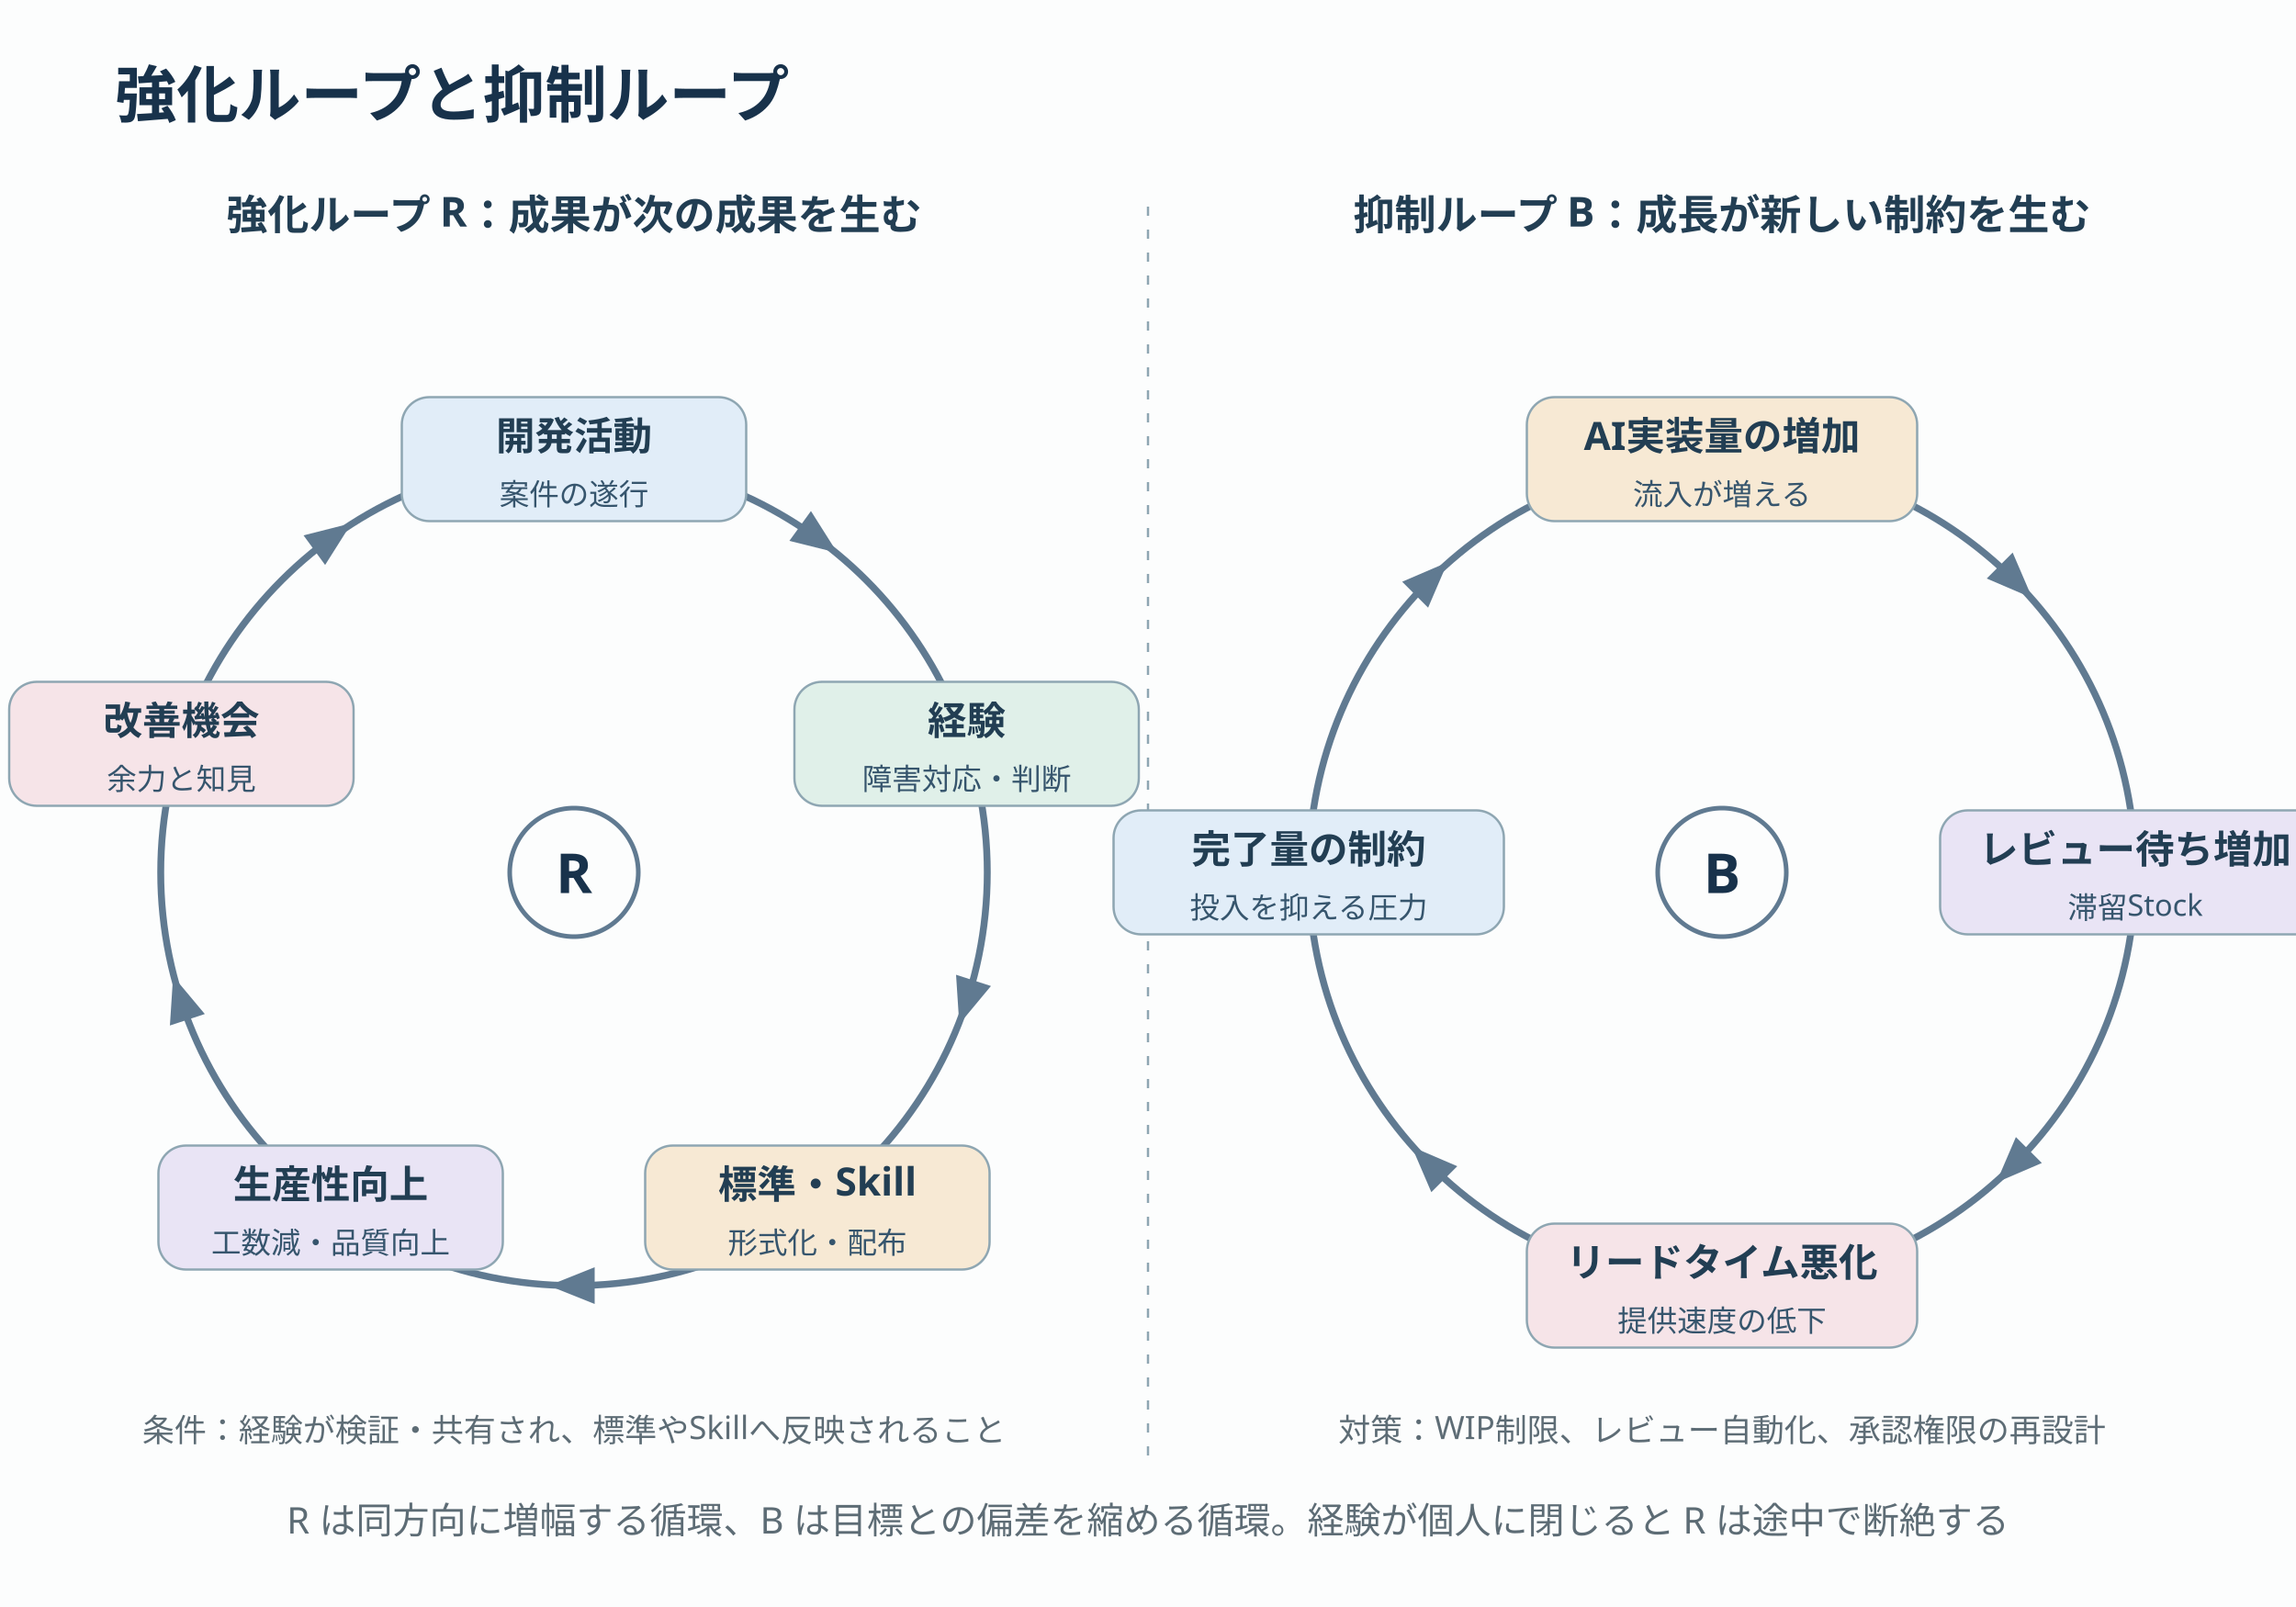
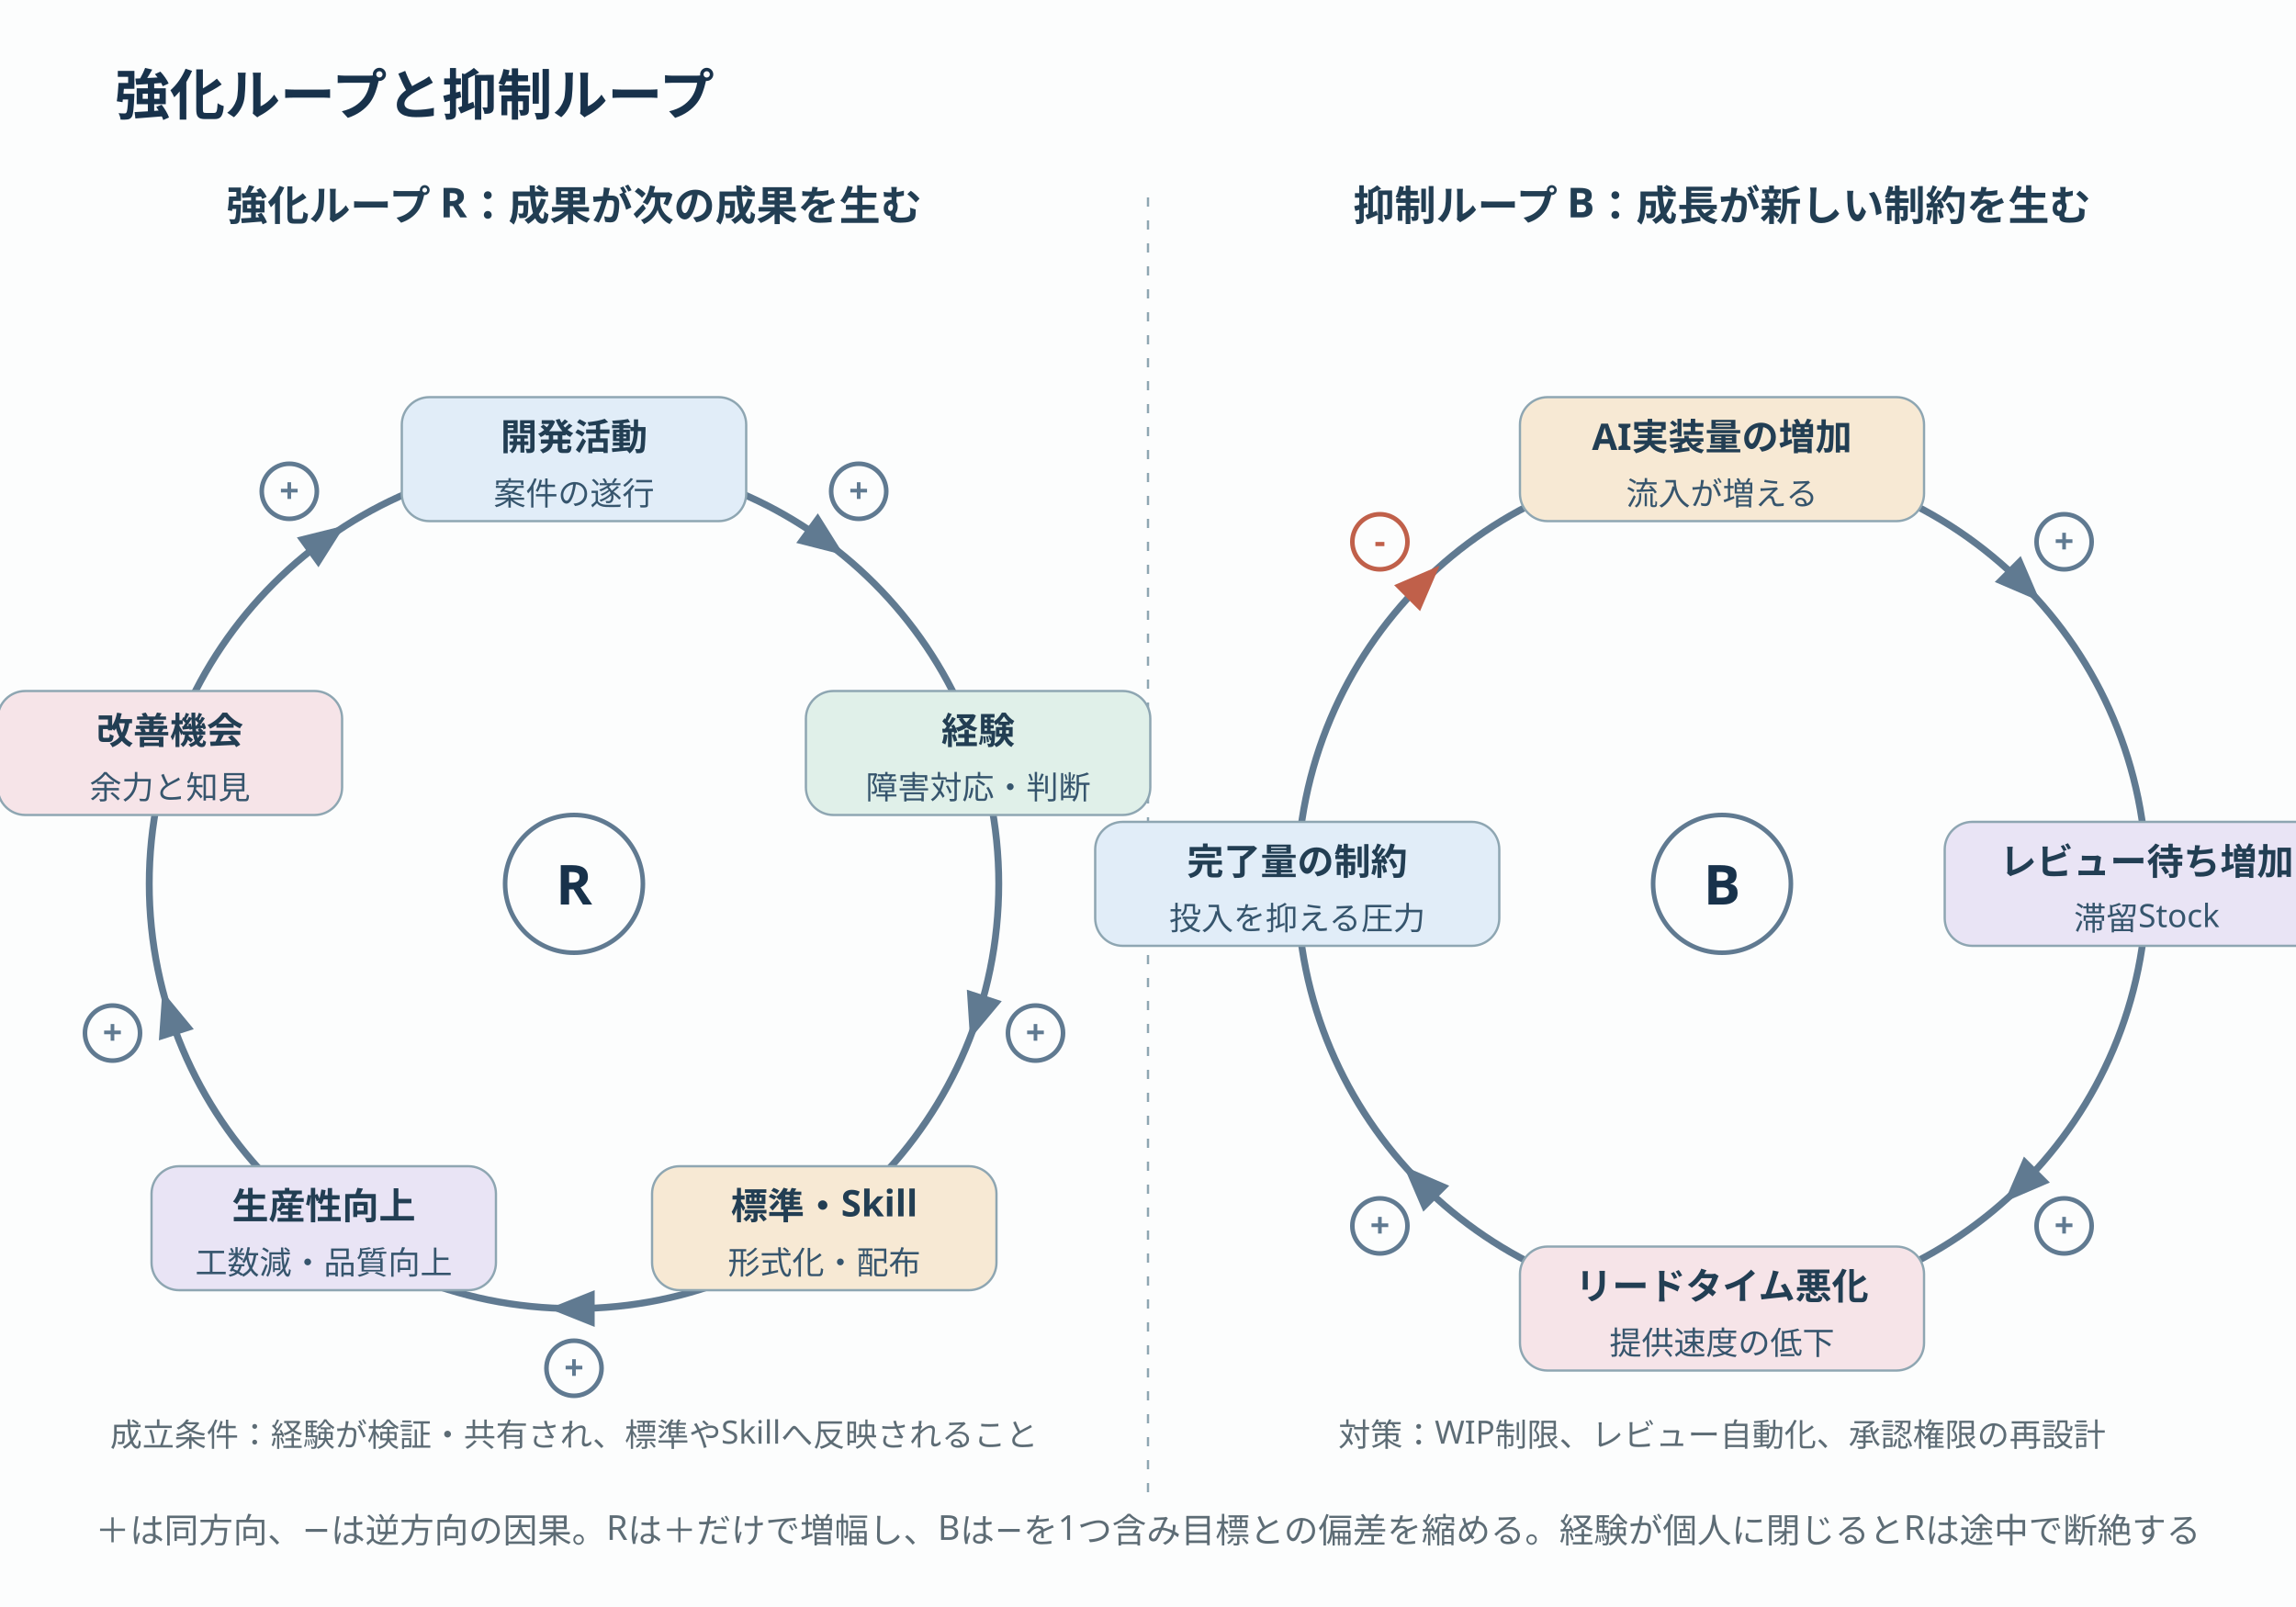
- <svg xmlns="http://www.w3.org/2000/svg" width="1000" height="700" viewBox="0 0 1000 700" role="img" aria-label="強化ループ（開発活動→経験→標準・Skill→生産性→改善機会）と抑制ループ（AI実装増→レビュー待ち→リードタイム悪化→完了量制約）">
+ <svg xmlns="http://www.w3.org/2000/svg" width="1000" height="700" viewBox="0 0 1000 700" role="img" aria-label="強化ループ（開発活動→経験→標準・Skill→生産性→改善機会）と抑制ループ（AI実装増→レビュー待ち→リードタイム悪化→完了量制約→投入抑制）">
  <rect width="100%" height="100%" fill="#fcfdfd" />
-   <text x="50" y="51" text-anchor="start" font-family="sans-serif" font-size="27" font-weight="700" fill="#18324b">強化ループと抑制ループ</text>
-   <text x="250" y="100" text-anchor="middle" font-family="sans-serif" font-size="18" font-weight="700" fill="#223e53">強化ループ R：成果が次の成果を生む</text>
-   <text x="750" y="100" text-anchor="middle" font-family="sans-serif" font-size="18" font-weight="700" fill="#223e53">抑制ループ B：成長が新しい制約を生む</text>
-   <path d="M500 90 V640" stroke="#8ea6b2" stroke-width="1" stroke-dasharray="4 6" />
-   <circle cx="250" cy="380" r="180" fill="none" stroke="#607a91" stroke-width="3" />
-   <polygon points="364.7,240.8 353.2,222.6 343.8,235.6" fill="#607a91" />
-   <polygon points="417.8,446.1 431.6,429.5 416.4,424.6" fill="#607a91" />
-   <polygon points="239.0,560.0 259.0,568.0 259.0,552.0" fill="#607a91" />
-   <polygon points="75.4,425.2 74.0,446.7 89.2,441.7" fill="#607a91" />
-   <polygon points="153.1,227.9 132.2,233.2 141.6,246.1" fill="#607a91" />
-   <rect x="175" y="173" width="150" height="54" rx="12" fill="#e1edf8" stroke="#8ea6b2" />
-   <text x="250" y="196" text-anchor="middle" font-family="sans-serif" font-size="17" font-weight="700" fill="#223e53">開発活動</text>
-   <text x="250" y="220" text-anchor="middle" font-family="sans-serif" font-size="13" fill="#36556d">案件の遂行</text>
-   <rect x="346" y="297" width="150" height="54" rx="12" fill="#e0f0e9" stroke="#8ea6b2" />
-   <text x="421" y="320" text-anchor="middle" font-family="sans-serif" font-size="17" font-weight="700" fill="#223e53">経験</text>
-   <text x="421" y="344" text-anchor="middle" font-family="sans-serif" font-size="13" fill="#36556d">障害対応・判断</text>
-   <rect x="281" y="499" width="150" height="54" rx="12" fill="#f7e9d4" stroke="#8ea6b2" />
-   <text x="356" y="522" text-anchor="middle" font-family="sans-serif" font-size="17" font-weight="700" fill="#223e53">標準・Skill</text>
-   <text x="356" y="546" text-anchor="middle" font-family="sans-serif" font-size="13" fill="#36556d">形式化・配布</text>
-   <rect x="69" y="499" width="150" height="54" rx="12" fill="#e9e4f5" stroke="#8ea6b2" />
-   <text x="144" y="522" text-anchor="middle" font-family="sans-serif" font-size="17" font-weight="700" fill="#223e53">生産性向上</text>
-   <text x="144" y="546" text-anchor="middle" font-family="sans-serif" font-size="13" fill="#36556d">工数減・品質向上</text>
-   <rect x="4" y="297" width="150" height="54" rx="12" fill="#f6e4e8" stroke="#8ea6b2" />
-   <text x="79" y="320" text-anchor="middle" font-family="sans-serif" font-size="17" font-weight="700" fill="#223e53">改善機会</text>
-   <text x="79" y="344" text-anchor="middle" font-family="sans-serif" font-size="13" fill="#36556d">余力と知見</text>
-   <circle cx="250" cy="380" r="28" fill="#fcfdfd" stroke="#607a91" stroke-width="2" />
-   <text x="250" y="389" text-anchor="middle" font-family="sans-serif" font-size="24" font-weight="700" fill="#18324b">R</text>
-   <circle cx="750" cy="380" r="180" fill="none" stroke="#607a91" stroke-width="3" />
-   <polygon points="885.1,260.5 876.6,240.7 865.3,252.0" fill="#607a91" />
-   <polygon points="869.5,515.1 889.3,506.6 878.0,495.3" fill="#607a91" />
-   <polygon points="614.9,499.5 623.4,519.3 634.7,508.0" fill="#607a91" />
-   <polygon points="630.5,244.9 610.7,253.4 622.0,264.7" fill="#607a91" />
-   <rect x="665" y="173" width="170" height="54" rx="12" fill="#f7e9d4" stroke="#8ea6b2" />
-   <text x="750" y="196" text-anchor="middle" font-family="sans-serif" font-size="17" font-weight="700" fill="#223e53">AI実装量の増加</text>
-   <text x="750" y="220" text-anchor="middle" font-family="sans-serif" font-size="13" fill="#36556d">流入が増える</text>
-   <rect x="845" y="353" width="170" height="54" rx="12" fill="#e9e4f5" stroke="#8ea6b2" />
-   <text x="930" y="376" text-anchor="middle" font-family="sans-serif" font-size="17" font-weight="700" fill="#223e53">レビュー待ち増加</text>
-   <text x="930" y="400" text-anchor="middle" font-family="sans-serif" font-size="13" fill="#36556d">滞留Stock</text>
-   <rect x="665" y="533" width="170" height="54" rx="12" fill="#f6e4e8" stroke="#8ea6b2" />
-   <text x="750" y="556" text-anchor="middle" font-family="sans-serif" font-size="17" font-weight="700" fill="#223e53">リードタイム悪化</text>
-   <text x="750" y="580" text-anchor="middle" font-family="sans-serif" font-size="13" fill="#36556d">提供速度の低下</text>
-   <rect x="485" y="353" width="170" height="54" rx="12" fill="#e1edf8" stroke="#8ea6b2" />
-   <text x="570" y="376" text-anchor="middle" font-family="sans-serif" font-size="17" font-weight="700" fill="#223e53">完了量の制約</text>
-   <text x="570" y="400" text-anchor="middle" font-family="sans-serif" font-size="13" fill="#36556d">投入を抑える圧力</text>
-   <circle cx="750" cy="380" r="28" fill="#fcfdfd" stroke="#607a91" stroke-width="2" />
-   <text x="750" y="389" text-anchor="middle" font-family="sans-serif" font-size="24" font-weight="700" fill="#18324b">B</text>
-   <text x="250" y="628" text-anchor="middle" font-family="sans-serif" font-size="14" fill="#5d6c75">条件：経験が検証・共有され、標準やSkillへ反映されること</text>
-   <text x="750" y="628" text-anchor="middle" font-family="sans-serif" font-size="14" fill="#5d6c75">対策：WIP制限、レビュー自動化、承認権限の再設計</text>
-   <text x="500" y="668" text-anchor="middle" font-family="sans-serif" font-size="16" fill="#5d6c75">R は同方向に増幅する循環、B は目標との偏差を縮める循環。経験が個人に閉じると R は途中で断絶する</text>
+   <text x="50" y="50" text-anchor="start" font-family="sans-serif" font-size="24" font-weight="700" fill="#18324b">強化ループと抑制ループ</text>
+   <text x="250" y="96" text-anchor="middle" font-family="sans-serif" font-size="18" font-weight="700" fill="#223e53">強化ループ R：成果が次の成果を生む</text>
+   <text x="750" y="96" text-anchor="middle" font-family="sans-serif" font-size="18" font-weight="700" fill="#223e53">抑制ループ B：成長が新しい制約を生む</text>
+   <path d="M500 86 V650" stroke="#8ea6b2" stroke-width="1" stroke-dasharray="4 6" />
+   <circle cx="250" cy="385" r="185" fill="none" stroke="#607a91" stroke-width="3" />
+   <polygon points="367.6,241.8 356.2,223.6 346.8,236.5" fill="#607a91" />
+   <circle cx="374" cy="214" r="12" fill="#fcfdfd" stroke="#607a91" stroke-width="2" />
+   <text x="374" y="219" text-anchor="middle" font-family="sans-serif" font-size="15" font-weight="700" fill="#607a91">+</text>
+   <polygon points="422.5,452.6 436.3,436.1 421.1,431.1" fill="#607a91" />
+   <circle cx="451" cy="450" r="12" fill="#fcfdfd" stroke="#607a91" stroke-width="2" />
+   <text x="451" y="455" text-anchor="middle" font-family="sans-serif" font-size="15" font-weight="700" fill="#607a91">+</text>
+   <polygon points="239.0,570.0 259.0,578.0 259.0,562.0" fill="#607a91" />
+   <circle cx="250" cy="596" r="12" fill="#fcfdfd" stroke="#607a91" stroke-width="2" />
+   <text x="250" y="601" text-anchor="middle" font-family="sans-serif" font-size="15" font-weight="700" fill="#607a91">+</text>
+   <polygon points="70.7,431.7 69.2,453.2 84.4,448.3" fill="#607a91" />
+   <circle cx="49" cy="450" r="12" fill="#fcfdfd" stroke="#607a91" stroke-width="2" />
+   <text x="49" y="455" text-anchor="middle" font-family="sans-serif" font-size="15" font-weight="700" fill="#607a91">+</text>
+   <polygon points="150.2,228.9 129.3,234.1 138.7,247.1" fill="#607a91" />
+   <circle cx="126" cy="214" r="12" fill="#fcfdfd" stroke="#607a91" stroke-width="2" />
+   <text x="126" y="219" text-anchor="middle" font-family="sans-serif" font-size="15" font-weight="700" fill="#607a91">+</text>
+   <rect x="175" y="173" width="150" height="54" rx="12" fill="#e1edf8" stroke="#8ea6b2" stroke-width="1" />
+   <text x="250" y="196" text-anchor="middle" font-family="sans-serif" font-size="16" font-weight="700" fill="#223e53">開発活動</text>
+   <text x="250" y="220" text-anchor="middle" font-family="sans-serif" font-size="14" fill="#36556d">案件の遂行</text>
+   <rect x="351" y="301" width="150" height="54" rx="12" fill="#e0f0e9" stroke="#8ea6b2" stroke-width="1" />
+   <text x="426" y="324" text-anchor="middle" font-family="sans-serif" font-size="16" font-weight="700" fill="#223e53">経験</text>
+   <text x="426" y="348" text-anchor="middle" font-family="sans-serif" font-size="14" fill="#36556d">障害対応・判断</text>
+   <rect x="284" y="508" width="150" height="54" rx="12" fill="#f7e9d4" stroke="#8ea6b2" stroke-width="1" />
+   <text x="359" y="531" text-anchor="middle" font-family="sans-serif" font-size="16" font-weight="700" fill="#223e53">標準・Skill</text>
+   <text x="359" y="555" text-anchor="middle" font-family="sans-serif" font-size="14" fill="#36556d">形式化・配布</text>
+   <rect x="66" y="508" width="150" height="54" rx="12" fill="#e9e4f5" stroke="#8ea6b2" stroke-width="1" />
+   <text x="141" y="531" text-anchor="middle" font-family="sans-serif" font-size="16" font-weight="700" fill="#223e53">生産性向上</text>
+   <text x="141" y="555" text-anchor="middle" font-family="sans-serif" font-size="14" fill="#36556d">工数減・品質向上</text>
+   <rect x="-1" y="301" width="150" height="54" rx="12" fill="#f6e4e8" stroke="#8ea6b2" stroke-width="1" />
+   <text x="74" y="324" text-anchor="middle" font-family="sans-serif" font-size="16" font-weight="700" fill="#223e53">改善機会</text>
+   <text x="74" y="348" text-anchor="middle" font-family="sans-serif" font-size="14" fill="#36556d">余力と知見</text>
+   <circle cx="250" cy="385" r="30" fill="#fcfdfd" stroke="#607a91" stroke-width="2" />
+   <text x="250" y="394" text-anchor="middle" font-family="sans-serif" font-size="24" font-weight="700" fill="#18324b">R</text>
+   <circle cx="750" cy="385" r="185" fill="none" stroke="#607a91" stroke-width="3" />
+   <polygon points="888.6,262.0 880.1,242.2 868.8,253.5" fill="#607a91" />
+   <circle cx="899" cy="236" r="12" fill="#fcfdfd" stroke="#607a91" stroke-width="2" />
+   <text x="899" y="241" text-anchor="middle" font-family="sans-serif" font-size="15" font-weight="700" fill="#607a91">+</text>
+   <polygon points="873.0,523.6 892.8,515.1 881.5,503.8" fill="#607a91" />
+   <circle cx="899" cy="534" r="12" fill="#fcfdfd" stroke="#607a91" stroke-width="2" />
+   <text x="899" y="539" text-anchor="middle" font-family="sans-serif" font-size="15" font-weight="700" fill="#607a91">+</text>
+   <polygon points="611.4,508.0 619.9,527.8 631.2,516.5" fill="#607a91" />
+   <circle cx="601" cy="534" r="12" fill="#fcfdfd" stroke="#607a91" stroke-width="2" />
+   <text x="601" y="539" text-anchor="middle" font-family="sans-serif" font-size="15" font-weight="700" fill="#607a91">+</text>
+   <polygon points="627.0,246.4 607.2,254.9 618.5,266.2" fill="#c0604a" />
+   <circle cx="601" cy="236" r="12" fill="#fcfdfd" stroke="#c0604a" stroke-width="2" />
+   <text x="601" y="241" text-anchor="middle" font-family="sans-serif" font-size="15" font-weight="700" fill="#c0604a">-</text>
+   <rect x="662" y="173" width="176" height="54" rx="12" fill="#f7e9d4" stroke="#8ea6b2" stroke-width="1" />
+   <text x="750" y="196" text-anchor="middle" font-family="sans-serif" font-size="16" font-weight="700" fill="#223e53">AI実装量の増加</text>
+   <text x="750" y="220" text-anchor="middle" font-family="sans-serif" font-size="14" fill="#36556d">流入が増える</text>
+   <rect x="847" y="358" width="176" height="54" rx="12" fill="#e9e4f5" stroke="#8ea6b2" stroke-width="1" />
+   <text x="935" y="381" text-anchor="middle" font-family="sans-serif" font-size="16" font-weight="700" fill="#223e53">レビュー待ち増加</text>
+   <text x="935" y="405" text-anchor="middle" font-family="sans-serif" font-size="14" fill="#36556d">滞留Stock</text>
+   <rect x="662" y="543" width="176" height="54" rx="12" fill="#f6e4e8" stroke="#8ea6b2" stroke-width="1" />
+   <text x="750" y="566" text-anchor="middle" font-family="sans-serif" font-size="16" font-weight="700" fill="#223e53">リードタイム悪化</text>
+   <text x="750" y="590" text-anchor="middle" font-family="sans-serif" font-size="14" fill="#36556d">提供速度の低下</text>
+   <rect x="477" y="358" width="176" height="54" rx="12" fill="#e1edf8" stroke="#8ea6b2" stroke-width="1" />
+   <text x="565" y="381" text-anchor="middle" font-family="sans-serif" font-size="16" font-weight="700" fill="#223e53">完了量の制約</text>
+   <text x="565" y="405" text-anchor="middle" font-family="sans-serif" font-size="14" fill="#36556d">投入を抑える圧力</text>
+   <circle cx="750" cy="385" r="30" fill="#fcfdfd" stroke="#607a91" stroke-width="2" />
+   <text x="750" y="394" text-anchor="middle" font-family="sans-serif" font-size="24" font-weight="700" fill="#18324b">B</text>
+   <text x="250" y="630" text-anchor="middle" font-family="sans-serif" font-size="14" fill="#5d6c75">成立条件：経験が検証・共有され、標準やSkillへ反映されること</text>
+   <text x="750" y="630" text-anchor="middle" font-family="sans-serif" font-size="14" fill="#5d6c75">対策：WIP制限、レビュー自動化、承認権限の再設計</text>
+   <text x="500" y="672" text-anchor="middle" font-family="sans-serif" font-size="15" fill="#5d6c75">＋は同方向、−は逆方向の因果。Rは＋だけで増幅し、Bは−を1つ含み目標との偏差を縮める。経験が個人に閉じるとRは途中で断絶する</text>
</svg>
